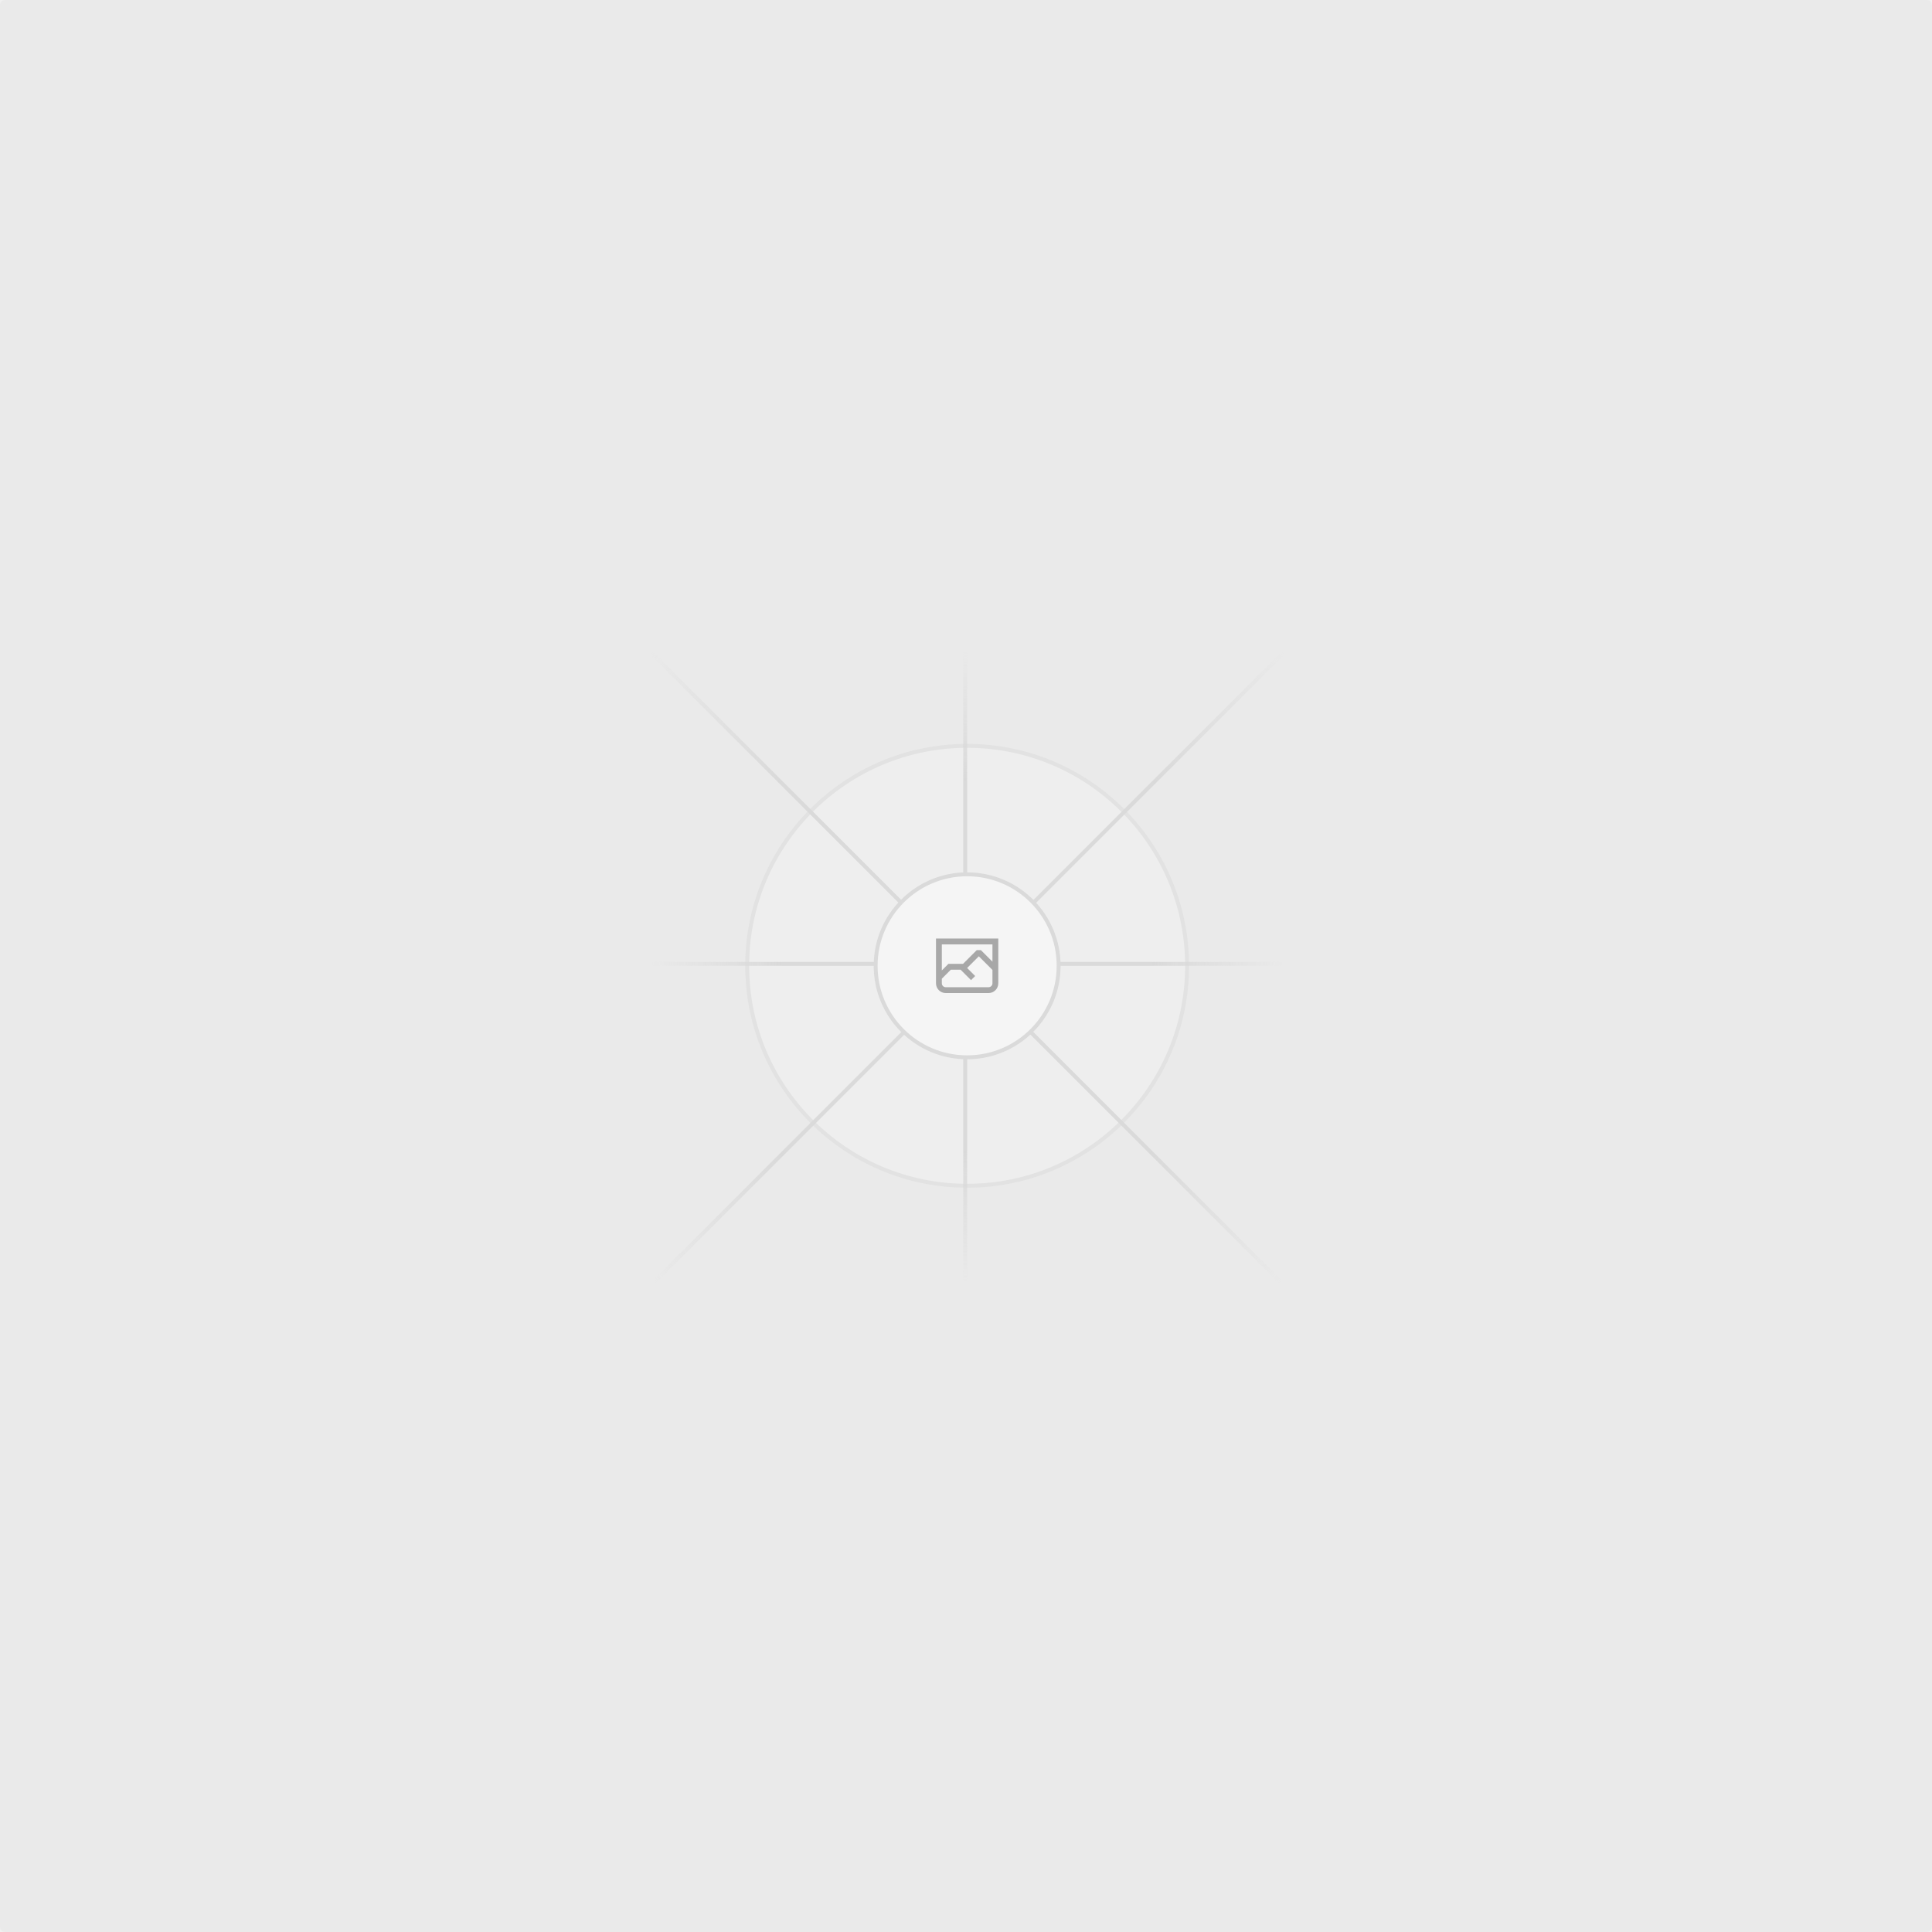
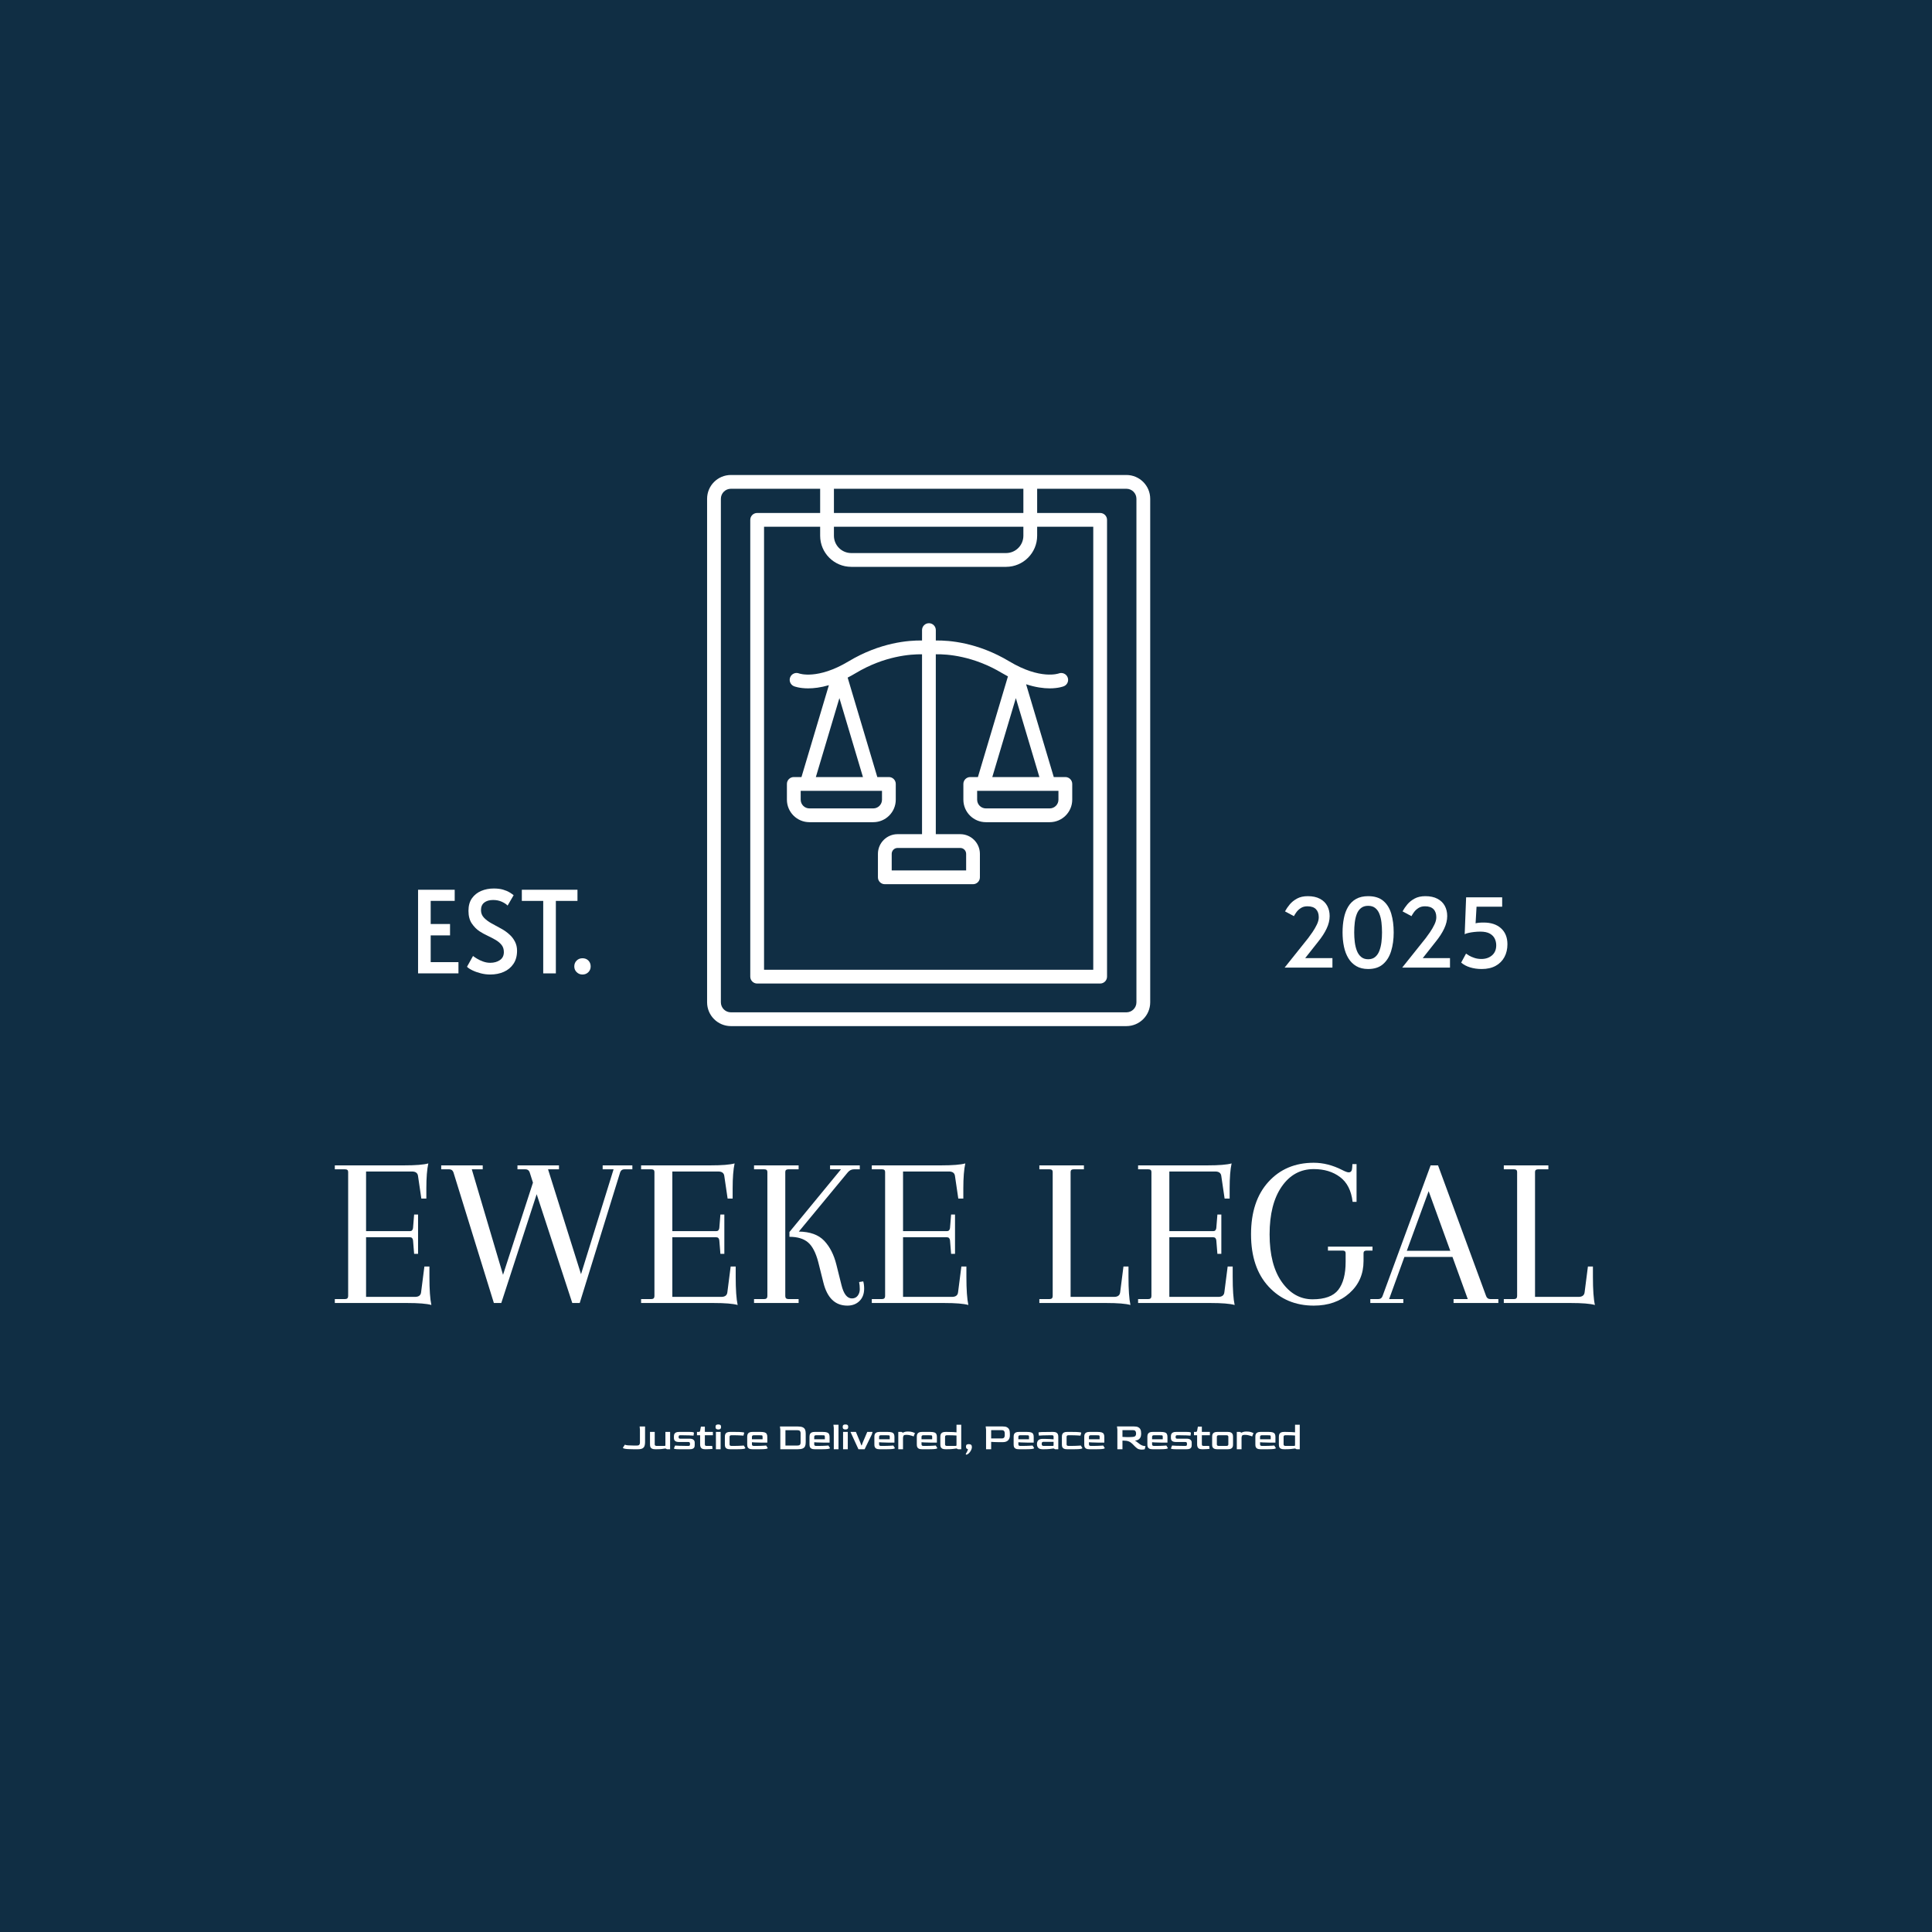
- <svg xmlns="http://www.w3.org/2000/svg" width="1200" height="1200" fill="none">
-   <rect width="1200" height="1200" fill="#EAEAEA" rx="3" />
-   <g opacity=".5">
-     <g opacity=".5">
-       <path fill="#FAFAFA" d="M600.709 736.5c-75.454 0-136.621-61.167-136.621-136.62 0-75.454 61.167-136.621 136.621-136.621 75.453 0 136.62 61.167 136.62 136.621 0 75.453-61.167 136.62-136.62 136.62Z" />
-       <path stroke="#C9C9C9" stroke-width="2.418" d="M600.709 736.5c-75.454 0-136.621-61.167-136.621-136.62 0-75.454 61.167-136.621 136.621-136.621 75.453 0 136.62 61.167 136.62 136.621 0 75.453-61.167 136.62-136.62 136.62Z" />
-     </g>
-     <path stroke="url(#a)" stroke-width="2.418" d="M0-1.209h553.581" transform="scale(1 -1) rotate(45 1163.11 91.165)" />
-     <path stroke="url(#b)" stroke-width="2.418" d="M404.846 598.671h391.726" />
-     <path stroke="url(#c)" stroke-width="2.418" d="M599.5 795.742V404.017" />
-     <path stroke="url(#d)" stroke-width="2.418" d="m795.717 796.597-391.441-391.44" />
-     <path fill="#fff" d="M600.709 656.704c-31.384 0-56.825-25.441-56.825-56.824 0-31.384 25.441-56.825 56.825-56.825 31.383 0 56.824 25.441 56.824 56.825 0 31.383-25.441 56.824-56.824 56.824Z" />
-     <g clip-path="url(#e)">
-       <path fill="#666" fill-rule="evenodd" d="M616.426 586.58h-31.434v16.176l3.553-3.554.531-.531h9.068l.074-.074 8.463-8.463h2.565l7.18 7.181V586.58Zm-15.715 14.654 3.698 3.699 1.283 1.282-2.565 2.565-1.282-1.283-5.2-5.199h-6.066l-5.514 5.514-.073.073v2.876a2.418 2.418 0 0 0 2.418 2.418h26.598a2.418 2.418 0 0 0 2.418-2.418v-8.317l-8.463-8.463-7.181 7.181-.071.072Zm-19.347 5.442v4.085a6.045 6.045 0 0 0 6.046 6.045h26.598a6.044 6.044 0 0 0 6.045-6.045v-7.108l1.356-1.355-1.282-1.283-.074-.073v-17.989h-38.689v23.43l-.146.146.146.147Z" clip-rule="evenodd" />
-     </g>
-     <path stroke="#C9C9C9" stroke-width="2.418" d="M600.709 656.704c-31.384 0-56.825-25.441-56.825-56.824 0-31.384 25.441-56.825 56.825-56.825 31.383 0 56.824 25.441 56.824 56.825 0 31.383-25.441 56.824-56.824 56.824Z" />
-   </g>
-   <defs>
-     <linearGradient id="a" x1="554.061" x2="-.48" y1=".083" y2=".087" gradientUnits="userSpaceOnUse">
-       <stop stop-color="#C9C9C9" stop-opacity="0" />
-       <stop offset=".208" stop-color="#C9C9C9" />
-       <stop offset=".792" stop-color="#C9C9C9" />
-       <stop offset="1" stop-color="#C9C9C9" stop-opacity="0" />
-     </linearGradient>
-     <linearGradient id="b" x1="796.912" x2="404.507" y1="599.963" y2="599.965" gradientUnits="userSpaceOnUse">
-       <stop stop-color="#C9C9C9" stop-opacity="0" />
-       <stop offset=".208" stop-color="#C9C9C9" />
-       <stop offset=".792" stop-color="#C9C9C9" />
-       <stop offset="1" stop-color="#C9C9C9" stop-opacity="0" />
-     </linearGradient>
-     <linearGradient id="c" x1="600.792" x2="600.794" y1="403.677" y2="796.082" gradientUnits="userSpaceOnUse">
-       <stop stop-color="#C9C9C9" stop-opacity="0" />
-       <stop offset=".208" stop-color="#C9C9C9" />
-       <stop offset=".792" stop-color="#C9C9C9" />
-       <stop offset="1" stop-color="#C9C9C9" stop-opacity="0" />
-     </linearGradient>
-     <linearGradient id="d" x1="404.85" x2="796.972" y1="403.903" y2="796.02" gradientUnits="userSpaceOnUse">
-       <stop stop-color="#C9C9C9" stop-opacity="0" />
-       <stop offset=".208" stop-color="#C9C9C9" />
-       <stop offset=".792" stop-color="#C9C9C9" />
-       <stop offset="1" stop-color="#C9C9C9" stop-opacity="0" />
-     </linearGradient>
-     <clipPath id="e">
-       <path fill="#fff" d="M581.364 580.535h38.689v38.689h-38.689z" />
-     </clipPath>
-   </defs>
+ <svg xmlns="http://www.w3.org/2000/svg" version="1.1" width="1500" height="1500" viewBox="0 0 1500 1500">
+   <rect width="1500" height="1500" x="0" y="0" id="background" stroke="transparent" fill="#102e44" />
+   <svg xml:space="preserve" width="1000" height="1000" data-version="2" data-id="lg_N5L4A72KMKzwLyfSWh" viewBox="0 0 566 441" x="250" y="250">
+     <rect width="100%" height="100%" fill="transparent" />
+     <path fill="#fff" d="M5.635 368.593v-1.73h4.51q1.35 0 1.35-1.34v-54.53q0-1.15-1.35-1.15h-4.51v-1.73h30.43q7.59 0 10.66-.86-.87 3.93-.87 10.94v4.51h-2.2l-1.44-9.79q-.2-2.11-2.69-2.11h-20.16v26.21h19.29q1.16 0 1.35-1.35l.48-5.95h1.73v17.28h-1.73l-.48-5.95q-.19-1.34-1.35-1.34h-19.29v26.2h21.5q2.5 0 2.69-2.11l1.44-11.23h2.21v4.51q0 8.45.86 12.39-3.07-.87-10.65-.87Z" />
+     <rect width="42.43" height="62.21" x="-21.21" y="-31.11" fill="none" rx="0" ry="0" transform="translate(27.35 338.86)" />
+     <path fill="#fff" d="M123.335 308.113h13.05v1.73h-3.55q-1.34 0-1.82 1.34l-17.76 57.41h-3.27l-15.65-47.81-15.55 47.81h-3.26l-17.76-57.41q-.48-1.34-1.83-1.34h-3.55v-1.73h18.24v1.73h-4.8l13.73 46.37 13.15-40.51-1.44-4.52q-.48-1.34-1.82-1.34h-3.55v-1.73h18.24v1.73h-4.8l14.49 46.08 14.31-46.08h-4.8Z" />
+     <rect width="84" height="60.48" x="-42" y="-30.24" fill="none" rx="0" ry="0" transform="translate(94.89 338.85)" />
+     <path fill="#fff" d="M140.225 368.593v-1.73h4.51q1.35 0 1.35-1.34v-54.53q0-1.15-1.35-1.15h-4.51v-1.73h30.43q7.59 0 10.66-.86-.86 3.93-.86 10.94v4.51h-2.21l-1.44-9.79q-.19-2.11-2.69-2.11h-20.16v26.21h19.3q1.15 0 1.34-1.35l.48-5.95h1.73v17.28h-1.73l-.48-5.95q-.19-1.34-1.34-1.34h-19.3v26.2h21.5q2.5 0 2.69-2.11l1.44-11.23h2.21v4.51q0 8.45.86 12.39-3.07-.87-10.65-.87Z" />
+     <rect width="42.43" height="62.21" x="-21.21" y="-31.11" fill="none" rx="0" ry="0" transform="translate(161.94 338.86)" />
+     <path fill="#fff" d="M195.715 365.523v-54.53q0-1.15-1.34-1.15h-4.52v-1.73h19.59v1.73h-4.51q-1.35 0-1.35 1.15v54.53q0 1.34 1.35 1.34h4.51v1.73h-19.59v-1.73h4.52q1.34 0 1.34-1.34m30.34-13.73 2.2 8.83q1.44 5.96 4.61 5.96 1.63 0 2.55-1.2.91-1.2.91-2.88t-.29-3.12l1.82-.29q.39 1.44.39 3.17 0 3.45-2.07 5.47-2.06 2.01-5.32 2.01-8.07 0-10.56-10.27l-2.21-8.83q-1.63-6.24-4.51-8.69-2.88-2.45-8.16-2.45v-2.11l22.65-27.55h-4.8v-1.73h13.06v1.73h-2.59q-1.54 0-2.69 1.34l-21.51 26.02q7.4.1 11.14 4.03 3.74 3.94 5.38 10.56" />
+     <rect width="48.39" height="61.63" x="-24.2" y="-30.82" fill="none" rx="0" ry="0" transform="translate(214.55 339.43)" />
+     <path fill="#fff" d="M241.605 368.593v-1.73h4.51q1.34 0 1.34-1.34v-54.53q0-1.15-1.34-1.15h-4.51v-1.73h30.43q7.58 0 10.66-.86-.87 3.93-.87 10.94v4.51h-2.21l-1.44-9.79q-.19-2.11-2.68-2.11h-20.16v26.21h19.29q1.15 0 1.35-1.35l.48-5.95h1.72v17.28h-1.72l-.48-5.95q-.2-1.34-1.35-1.34h-19.29v26.2h21.5q2.5 0 2.69-2.11l1.44-11.23h2.21v4.51q0 8.45.86 12.39-3.07-.87-10.66-.87Z" />
+     <rect width="42.43" height="62.21" x="-21.21" y="-31.11" fill="none" rx="0" ry="0" transform="translate(263.32 338.86)" />
+     <path fill="#fff" d="M315.235 368.593v-1.73h4.51q1.35 0 1.35-1.34v-54.53q0-1.15-1.35-1.15h-4.51v-1.73h19.58v1.73h-4.51q-1.34 0-1.34 1.15v54.91h19.1q2.5 0 2.69-2.11l1.44-11.23h2.21v4.51q0 8.45.86 12.39-3.07-.87-10.65-.87Z" />
+     <rect width="40.03" height="61.35" x="-20.02" y="-30.68" fill="none" rx="0" ry="0" transform="translate(335.75 339.29)" />
+     <path fill="#fff" d="M358.625 368.593v-1.73h4.51q1.35 0 1.35-1.34v-54.53q0-1.15-1.35-1.15h-4.51v-1.73h30.43q7.59 0 10.66-.86-.86 3.93-.86 10.94v4.51h-2.21l-1.44-9.79q-.19-2.11-2.69-2.11h-20.16v26.21h19.3q1.15 0 1.34-1.35l.48-5.95h1.73v17.28h-1.73l-.48-5.95q-.19-1.34-1.34-1.34h-19.3v26.2h21.5q2.5 0 2.69-2.11l1.44-11.23h2.21v4.51q0 8.45.86 12.39-3.07-.87-10.65-.87Z" />
+     <rect width="42.43" height="62.21" x="-21.21" y="-31.11" fill="none" rx="0" ry="0" transform="translate(380.34 338.86)" />
+     <path fill="#fff" d="M435.815 309.743q-8.74 0-14.07 7.68t-5.33 21.03q0 13.34 5.38 20.93 5.38 7.58 13.49 7.58t11.33-4.18q3.21-4.17 3.21-12.24v-3.84q0-1.15-1.34-1.15h-6.43v-1.73h19.58v1.73h-2.59q-1.35 0-1.35 1.15v3.46q0 8.54-6.14 14.06-6.14 5.52-15.74 5.52-12.1 0-19.83-8.35-7.73-8.35-7.73-22.99 0-14.64 7.64-23.04 7.63-8.4 19.92-8.4 6.24 0 12.48 3.17 2.01 1.05 2.88 1.05 1.44 0 1.53-2.01l.1-1.63h1.82v16.6h-1.73q-.86-7.39-5.52-10.89-4.65-3.51-11.56-3.51" />
+     <rect width="53.38" height="62.78" x="-26.69" y="-31.39" fill="none" rx="0" ry="0" transform="translate(435.44 338.85)" />
+     <path fill="#fff" d="M516.935 368.593h-19.68v-1.73h6.24l-6.72-18.52h-21.12l-6.72 18.52h6.24v1.73h-14.5v-1.73h3.55q1.35 0 1.83-1.34l21.12-57.41h3.26l21.12 57.41q.48 1.34 1.82 1.34h3.56Zm-30.63-49.15-9.6 26.21h19.11Z" />
+     <rect width="56.26" height="60.48" x="-28.13" y="-30.24" fill="none" rx="0" ry="0" transform="translate(489.3 338.85)" />
+     <path fill="#fff" d="M519.335 368.593v-1.73h4.51q1.34 0 1.34-1.34v-54.53q0-1.15-1.34-1.15h-4.51v-1.73h19.58v1.73h-4.51q-1.35 0-1.35 1.15v54.91h19.11q2.49 0 2.69-2.11l1.44-11.23h2.2v4.51q0 8.45.87 12.39-3.07-.87-10.66-.87Z" />
+     <rect width="40.03" height="61.35" x="-20.02" y="-30.68" fill="none" rx="0" ry="0" transform="translate(539.85 339.29)" />
+     <path fill="#fff" d="M136.695 432.853q-1.23 0-2.24-.06-1.01-.06-1.61-.21-.61-.15-.61-.42l.85-1.31q.49.22 1.37.29.88.08 2.32.08h1.63q.8 0 1.06-.38.25-.38.25-.83v-5.79l-.13-1.36h2.38v6.95q0 .85-.22 1.55-.21.69-.86 1.09-.66.4-2 .4Z" />
+     <rect width="9.73" height="9.99" x="-4.87" y="-5" fill="none" rx="0" ry="0" transform="translate(137.6 428.36)" />
+     <path fill="#fff" d="M146.385 432.853q-.84 0-1.3-.22-.47-.22-.67-.56-.19-.34-.24-.71-.04-.38-.04-.68v-5.44h2.08v5.47q-.02.38.24.53.27.15.57.15h3.37q.37 0 .44-.07.07-.06.07-.44v-5.64h2.07v7.61h-1.39l-.65-.34q-.68.14-1.6.24-.93.1-2.09.1Z" />
+     <rect width="8.84" height="7.61" x="-4.42" y="-3.81" fill="none" rx="0" ry="0" transform="translate(149.06 429.55)" />
+     <path fill="#fff" d="M156.735 432.853q-1.14 0-1.62-.12-.47-.11-.47-.23l.51-1.28q.49.05 1.81.11t3.25.06h.85q.43 0 .54-.23.11-.23.11-.62t-.13-.63q-.13-.24-.52-.24h-4.18q-1.19 0-1.72-.45-.52-.45-.52-1.35v-.68q0-.24.05-.56.05-.32.25-.64.21-.33.67-.54.46-.21 1.27-.21h4.69q1.02 0 1.45.12.42.12.42.23l-.17 1.28q-.49-.05-1.82-.11-1.32-.06-3.24-.06h-.85q-.43 0-.54.23-.11.23-.11.53 0 .33.11.54.11.21.54.21h4.18q1.16 0 1.7.48.54.47.54 1.21v1q0 .3-.04.64t-.25.64q-.2.3-.66.49-.46.18-1.29.18Z" />
+     <rect width="9.14" height="7.61" x="-4.57" y="-3.81" fill="none" rx="0" ry="0" transform="translate(159.72 429.55)" />
+     <path fill="#fff" d="M168.415 432.853q-1.29 0-1.77-.54t-.48-1.63v-3.98h-1.39v-1.46h.71q.33 0 .47-.1.15-.11.21-.41l.34-1.82h1.74v2.33h3.53v1.46h-3.53v3.99q0 .43.2.57.21.13.61.13h2.4l.17 1.29q-.36.05-1.09.11-.73.06-1.6.06Z" />
+     <rect width="7" height="9.94" x="-3.5" y="-4.97" fill="none" rx="0" ry="0" transform="translate(168.78 428.38)" />
+     <path fill="#fff" d="M174.145 424.173q-.63 0-.92-.26-.29-.25-.29-.85 0-.61.28-.86.28-.24.93-.24.64 0 .93.24.29.25.29.86 0 .58-.29.84-.29.27-.93.27m-1.04 8.68v-7.61h2.07v7.61Z" />
+     <rect width="2.43" height="10.89" x="-1.22" y="-5.45" fill="none" rx="0" ry="0" transform="translate(174.65 427.9)" />
+     <path fill="#fff" d="M179.275 432.853q-.85 0-1.31-.22-.46-.22-.65-.56-.2-.34-.24-.71-.04-.38-.04-.68v-3.27q0-.25.04-.62.04-.36.24-.72.19-.36.66-.59.47-.24 1.3-.24h2.36q2.13 0 3.02.11.89.11.89.23l-.34 1.29q-.47-.03-1.2-.08-.73-.04-1.58-.07-.84-.02-1.64-.02h-.86q-.82 0-.82.68v3.33q-.02.68.82.68h.86q.92 0 1.8-.02.87-.03 1.6-.07.73-.04 1.18-.08l.68 1.11q0 .52-3.35.52Z" />
+     <rect width="9.01" height="7.61" x="-4.5" y="-3.81" fill="none" rx="0" ry="0" transform="translate(182.04 429.55)" />
+     <path fill="#fff" d="M189.105 432.853q-.85 0-1.31-.22-.46-.22-.66-.56-.19-.34-.23-.71-.05-.38-.05-.68v-3.27q0-.25.05-.62.04-.36.23-.72.2-.36.67-.59.46-.24 1.3-.24h3.65q1.12 0 1.76.21.64.21.9.69.27.47.27 1.27v2.52h-2.98q-1.53 0-2.49-.07-.96-.07-1.28-.08v.93q-.02.68.81.68h.87q.92 0 1.79-.02.88-.03 1.61-.07.73-.04 1.17-.08l.68 1.11q0 .52-3.35.52Zm-.17-4.38h4.67v-1.09q0-.34-.07-.48-.08-.13-.46-.17-.37-.03-1.27-.03h-2.06q-.81 0-.81.68Z" />
+     <rect width="9.01" height="7.61" x="-4.5" y="-3.81" fill="none" rx="0" ry="0" transform="translate(191.86 429.55)" />
+     <path fill="#fff" d="M201.405 432.853v-8.63l-.17-1.36h7.89q1.38 0 2.12.34.74.34 1.03 1.01.29.67.29 1.67v3.93q0 1.02-.28 1.69-.28.67-1.02 1.01-.74.34-2.14.34Zm2.25-1.63h5.34q1.31 0 1.32-1.21v-4.33q0-.49-.29-.84t-1.03-.35h-5.34Z" />
+     <rect width="11.33" height="9.99" x="-5.67" y="-5" fill="none" rx="0" ry="0" transform="translate(207.4 428.36)" />
+     <path fill="#fff" d="M216.475 432.853q-.85 0-1.31-.22-.46-.22-.66-.56-.19-.34-.23-.71-.05-.38-.05-.68v-3.27q0-.25.05-.62.04-.36.23-.72.2-.36.67-.59.46-.24 1.3-.24h3.65q1.12 0 1.76.21.64.21.9.69.27.47.27 1.27v2.52h-2.98q-1.53 0-2.49-.07-.96-.07-1.28-.08v.93q-.02.68.81.68h.87q.92 0 1.79-.02.88-.03 1.61-.07.73-.04 1.17-.08l.68 1.11q0 .52-3.35.52Zm-.17-4.38h4.67v-1.09q0-.34-.07-.48-.08-.13-.46-.17-.37-.03-1.27-.03h-2.06q-.81 0-.81.68Z" />
+     <rect width="9.01" height="7.61" x="-4.5" y="-3.81" fill="none" rx="0" ry="0" transform="translate(219.23 429.55)" />
+     <path fill="#fff" d="M224.905 432.853v-9.41l-.17-1.36h2.24v10.77Z" />
+     <rect width="2.24" height="10.77" x="-1.12" y="-5.38" fill="none" rx="0" ry="0" transform="translate(226.35 427.97)" />
+     <path fill="#fff" d="M230.025 424.173q-.63 0-.92-.26-.29-.25-.29-.85 0-.61.28-.86.28-.24.93-.24.64 0 .93.24.29.25.29.86 0 .58-.29.84-.29.27-.93.27m-1.04 8.68v-7.61h2.07v7.61Z" />
+     <rect width="2.43" height="10.89" x="-1.22" y="-5.45" fill="none" rx="0" ry="0" transform="translate(230.53 427.9)" />
+     <path fill="#fff" d="m235.735 432.853-3.5-7.61h2.38l1.95 4.69.44 1.22h.17l.44-1.22 1.99-4.69h2.32l-.28 1.03-3.19 6.58Z" />
+     <rect width="9.69" height="7.61" x="-4.84" y="-3.81" fill="none" rx="0" ry="0" transform="translate(237.58 429.55)" />
+     <path fill="#fff" d="M244.985 432.853q-.85 0-1.31-.22-.46-.22-.66-.56-.19-.34-.24-.71-.04-.38-.04-.68v-3.27q0-.25.04-.62.05-.36.24-.72.2-.36.67-.59.46-.24 1.3-.24h3.65q1.12 0 1.76.21.64.21.9.69.26.47.26 1.27v2.52h-2.97q-1.53 0-2.49-.07-.96-.07-1.28-.08v.93q-.02.68.81.68h.87q.92 0 1.79-.02.88-.03 1.61-.07.73-.04 1.17-.08l.68 1.11q0 .52-3.35.52Zm-.17-4.38h4.67v-1.09q0-.34-.08-.48-.07-.13-.45-.17-.37-.03-1.27-.03h-2.06q-.81 0-.81.68Z" />
+     <rect width="9.01" height="7.61" x="-4.5" y="-3.81" fill="none" rx="0" ry="0" transform="translate(247.74 429.55)" />
+     <path fill="#fff" d="M253.245 432.853v-7.61h1.39l.65.34q.44-.24.95-.38.51-.13 1.29-.13 1.24 0 2.02.27.77.27 1.02.41l-.59 1.48q-.2-.11-.67-.27-.47-.16-1.1-.29-.63-.14-1.38-.14h-.18q-.82 0-1.06.32-.25.33-.27 1.07v4.93Z" />
+     <rect width="7.32" height="7.78" x="-3.66" y="-3.89" fill="none" rx="0" ry="0" transform="translate(257.4 429.46)" />
+     <path fill="#fff" d="M263.625 432.853q-.85 0-1.3-.22-.46-.22-.66-.56-.19-.34-.24-.71-.04-.38-.04-.68v-3.27q0-.25.04-.62.05-.36.24-.72.2-.36.66-.59.47-.24 1.3-.24h3.66q1.12 0 1.76.21.64.21.9.69.26.47.26 1.27v2.52h-2.97q-1.53 0-2.49-.07-.96-.07-1.29-.08v.93q-.01.68.82.68h.87q.92 0 1.79-.02.88-.03 1.61-.07.73-.04 1.17-.08l.68 1.11q0 .52-3.35.52Zm-.17-4.38h4.68v-1.09q0-.34-.08-.48-.07-.13-.45-.17-.37-.03-1.27-.03h-2.06q-.82 0-.82.68Z" />
+     <rect width="9.01" height="7.61" x="-4.5" y="-3.81" fill="none" rx="0" ry="0" transform="translate(266.39 429.55)" />
+     <path fill="#fff" d="M273.965 432.853q-.85 0-1.31-.22-.46-.22-.65-.56-.2-.34-.24-.71-.04-.38-.04-.68v-3.27q0-.25.04-.62.04-.36.24-.72.19-.36.66-.59.47-.24 1.3-.24h.87q1.56 0 2.52.06t1.47.12v-3.34h2.08v10.77h-1.4l-.66-.34q-.71.12-1.72.23-1 .11-2.31.11Zm.65-1.46h3.69q.35 0 .44-.08.08-.09.08-.43v-4.06q-.58-.04-1.46-.08t-1.89-.04h-.86q-.82 0-.82.68v3.33q0 .68.82.68" />
+     <rect width="9.18" height="10.77" x="-4.59" y="-5.38" fill="none" rx="0" ry="0" transform="translate(276.81 427.97)" />
+     <path fill="#fff" d="M283.345 435.203q-.35.1-.41-.09-.06-.2.06-.4.1-.14.28-.45.18-.3.35-.68.17-.39.22-.78-.44-.07-.65-.32-.2-.26-.2-.78 0-.6.28-.84.28-.25.92-.25.7 0 1.05.3.35.29.35.97 0 .5-.21 1.04-.22.55-.56 1.03-.34.48-.73.82-.39.33-.75.43" />
+     <rect width="2.7" height="4.66" x="-1.35" y="-2.33" fill="none" rx="0" ry="0" transform="translate(284.75 433.44)" />
+     <path fill="#fff" d="M291.815 432.853v-8.63l-.17-1.38h7.53q1.09 0 1.71.29.62.29.92.76.3.46.38.99.09.53.09 1v1.01q0 .39-.12.87-.12.49-.45.94-.32.45-.93.74-.61.3-1.6.3h-1.73q-1.07 0-2-.05-.93-.05-1.39-.08v3.24Zm2.24-4.74h4.63q.76 0 1.05-.37.29-.38.29-.9v-1.08q0-.54-.29-.91-.29-.38-1.03-.38h-4.65Z" />
+     <rect width="10.63" height="10.01" x="-5.32" y="-5" fill="none" rx="0" ry="0" transform="translate(297.46 428.35)" />
+     <path fill="#fff" d="M306.185 432.853q-.85 0-1.31-.22-.46-.22-.66-.56-.19-.34-.24-.71-.04-.38-.04-.68v-3.27q0-.25.04-.62.05-.36.24-.72.2-.36.67-.59.46-.24 1.3-.24h3.65q1.12 0 1.76.21.64.21.9.69.26.47.26 1.27v2.52h-2.97q-1.53 0-2.49-.07-.96-.07-1.28-.08v.93q-.02.68.81.68h.87q.92 0 1.79-.02.88-.03 1.61-.07.73-.04 1.17-.08l.68 1.11q0 .52-3.35.52Zm-.17-4.38h4.67v-1.09q0-.34-.08-.48-.07-.13-.45-.17-.37-.03-1.27-.03h-2.06q-.81 0-.81.68Z" />
+     <rect width="9.01" height="7.61" x="-4.5" y="-3.81" fill="none" rx="0" ry="0" transform="translate(308.94 429.55)" />
+     <path fill="#fff" d="M316.635 432.853q-1.29 0-1.87-.6-.58-.6-.58-1.66 0-1.1.61-1.7.6-.59 1.84-.59h.87q1.27 0 2.29.07 1.02.06 1.69.13v-1.12q0-.15-.04-.32-.03-.16-.2-.26t-.58-.1h-.85q-1.85 0-3.09.06-1.25.06-1.69.11l-.18-1.29q0-.24 1.29-.29 1.29-.05 4.32-.05h.85q.85 0 1.3.24.46.23.66.59.19.36.24.72.04.37.04.62v5.44h-1.39l-.67-.34q-.71.12-1.71.23-1.01.11-2.3.11Zm.44-1.46h3.9q.37 0 .44-.07.07-.06.07-.42v-1.31h-4.41q-.46 0-.63.22-.18.22-.18.7 0 .47.2.68.2.2.61.2" />
+     <rect width="9.37" height="7.61" x="-4.68" y="-3.81" fill="none" rx="0" ry="0" transform="translate(319.37 429.55)" />
+     <path fill="#fff" d="M327.375 432.853q-.85 0-1.3-.22-.46-.22-.66-.56-.19-.34-.24-.71-.04-.38-.04-.68v-3.27q0-.25.04-.62.05-.36.24-.72.2-.36.66-.59.47-.24 1.3-.24h2.37q2.12 0 3.02.11.89.11.89.23l-.34 1.29q-.48-.03-1.21-.08-.73-.04-1.57-.07-.84-.02-1.64-.02h-.87q-.82 0-.82.68v3.33q-.01.68.82.68h.87q.92 0 1.79-.02.88-.03 1.61-.07.73-.04 1.17-.08l.68 1.11q0 .52-3.35.52Z" />
+     <rect width="9.01" height="7.61" x="-4.5" y="-3.81" fill="none" rx="0" ry="0" transform="translate(330.14 429.55)" />
+     <path fill="#fff" d="M337.205 432.853q-.85 0-1.31-.22-.46-.22-.65-.56-.2-.34-.24-.71-.04-.38-.04-.68v-3.27q0-.25.04-.62.04-.36.24-.72.19-.36.66-.59.47-.24 1.3-.24h3.66q1.12 0 1.76.21.63.21.9.69.26.47.26 1.27v2.52h-2.98q-1.53 0-2.49-.07-.96-.07-1.28-.08v.93q-.02.68.82.68h.86q.92 0 1.8-.02.87-.03 1.6-.07.73-.04 1.18-.08l.68 1.11q0 .52-3.35.52Zm-.17-4.38h4.68v-1.09q0-.34-.08-.48-.08-.13-.45-.17-.38-.03-1.28-.03h-2.05q-.82 0-.82.68Z" />
+     <rect width="9.01" height="7.61" x="-4.5" y="-3.81" fill="none" rx="0" ry="0" transform="translate(339.97 429.55)" />
+     <path fill="#fff" d="M360.205 433.023q-.68 0-1.33-.21-.66-.21-1.49-1.04l-1.22-1.23q-.75-.76-1.64-1.12-.9-.36-2.24-.36h-.53v3.79h-2.24v-8.63l-.17-1.38h7.53q1.09 0 1.71.29.62.29.92.76.29.46.38.99.08.53.08 1v.33q0 .37-.1.83-.1.46-.39.9-.29.44-.82.75-.54.3-1.41.36.22.11.56.36.34.25.71.54.37.29.67.52.31.24.48.34.61.36 1.09.5.47.13.78.15.3.02.35.02l-.34 1.37q-.15.05-.51.11-.35.06-.83.06m-5.9-5.5q.65 0 1.16-.03.51-.03.92-.06.74-.08 1.04-.42.3-.33.3-.85v-.4q0-.54-.29-.91-.29-.38-1.04-.38h-4.64v2.96q.75.05 1.38.07.63.02 1.17.02" />
+     <rect width="12.54" height="10.18" x="-6.27" y="-5.09" fill="none" rx="0" ry="0" transform="translate(356.12 428.43)" />
+     <path fill="#fff" d="M364.945 432.853q-.85 0-1.3-.22-.46-.22-.66-.56-.19-.34-.24-.71-.04-.38-.04-.68v-3.27q0-.25.04-.62.05-.36.24-.72.2-.36.66-.59.47-.24 1.3-.24h3.66q1.12 0 1.76.21.64.21.9.69.26.47.26 1.27v2.52h-2.97q-1.53 0-2.49-.07-.96-.07-1.29-.08v.93q-.01.68.82.68h.87q.92 0 1.79-.02.88-.03 1.61-.07.73-.04 1.17-.08l.68 1.11q0 .52-3.35.52Zm-.17-4.38h4.68v-1.09q0-.34-.08-.48-.07-.13-.45-.17-.37-.03-1.27-.03h-2.06q-.82 0-.82.68Z" />
+     <rect width="9.01" height="7.61" x="-4.5" y="-3.81" fill="none" rx="0" ry="0" transform="translate(367.71 429.55)" />
+     <path fill="#fff" d="M375.135 432.853q-1.14 0-1.62-.12-.47-.11-.47-.23l.51-1.28q.49.05 1.81.11 1.31.06 3.25.06h.85q.43 0 .54-.23.11-.23.11-.62t-.13-.63q-.13-.24-.52-.24h-4.18q-1.19 0-1.72-.45-.52-.45-.52-1.35v-.68q0-.24.05-.56.05-.32.25-.64.21-.33.67-.54.45-.21 1.27-.21h4.69q1.02 0 1.45.12.42.12.42.23l-.17 1.28q-.49-.05-1.82-.11-1.32-.06-3.24-.06h-.85q-.43 0-.54.23-.11.23-.11.53 0 .33.11.54.11.21.54.21h4.18q1.15 0 1.7.48.54.47.54 1.21v1q0 .3-.04.64t-.25.64q-.2.3-.66.49-.46.18-1.29.18Z" />
+     <rect width="9.14" height="7.61" x="-4.57" y="-3.81" fill="none" rx="0" ry="0" transform="translate(378.12 429.55)" />
+     <path fill="#fff" d="M386.815 432.853q-1.3 0-1.77-.54-.48-.54-.48-1.63v-3.98h-1.39v-1.46h.71q.33 0 .47-.1.14-.11.21-.41l.34-1.82h1.74v2.33h3.53v1.46h-3.53v3.99q0 .43.2.57.2.13.61.13h2.4l.17 1.29q-.36.05-1.09.11-.73.06-1.6.06Z" />
+     <rect width="7" height="9.94" x="-3.5" y="-4.97" fill="none" rx="0" ry="0" transform="translate(387.18 428.38)" />
+     <path fill="#fff" d="M393.405 432.853q-1.14 0-1.69-.46-.55-.45-.55-1.49v-3.49q0-.25.04-.62.04-.36.24-.72.19-.36.66-.59.47-.24 1.3-.24h4.69q.85 0 1.31.24.46.23.66.59.19.36.24.72.04.37.04.62v3.27q0 .3-.04.68-.05.37-.25.71-.2.34-.66.56-.46.22-1.3.22Zm.65-1.46h3.4q.83 0 .83-.68v-3.33q0-.68-.83-.68h-3.4q-.82 0-.82.68v3.33q0 .68.82.68" />
+     <rect width="9.18" height="7.61" x="-4.59" y="-3.81" fill="none" rx="0" ry="0" transform="translate(396.25 429.55)" />
+     <path fill="#fff" d="M402.005 432.853v-7.61h1.4l.64.34q.45-.24.96-.38.51-.13 1.29-.13 1.24 0 2.01.27.78.27 1.03.41l-.59 1.48q-.21-.11-.67-.27-.47-.16-1.1-.29-.63-.14-1.38-.14h-.19q-.81 0-1.06.32-.24.33-.26 1.07v4.93Z" />
+     <rect width="7.33" height="7.78" x="-3.67" y="-3.89" fill="none" rx="0" ry="0" transform="translate(406.17 429.46)" />
+     <path fill="#fff" d="M412.395 432.853q-.85 0-1.31-.22-.46-.22-.65-.56-.2-.34-.24-.71-.04-.38-.04-.68v-3.27q0-.25.04-.62.04-.36.24-.72.19-.36.66-.59.47-.24 1.3-.24h3.66q1.12 0 1.76.21.63.21.9.69.26.47.26 1.27v2.52h-2.97q-1.53 0-2.49-.07-.97-.07-1.29-.08v.93q-.02.68.82.68h.86q.92 0 1.8-.02.87-.03 1.6-.07.74-.04 1.18-.08l.68 1.11q0 .52-3.35.52Zm-.17-4.38h4.68v-1.09q0-.34-.08-.48-.08-.13-.45-.17-.37-.03-1.28-.03h-2.05q-.82 0-.82.68Z" />
+     <rect width="9.01" height="7.61" x="-4.5" y="-3.81" fill="none" rx="0" ry="0" transform="translate(415.16 429.55)" />
+     <path fill="#fff" d="M422.735 432.853q-.85 0-1.31-.22-.46-.22-.66-.56-.19-.34-.23-.71-.05-.38-.05-.68v-3.27q0-.25.05-.62.04-.36.23-.72.2-.36.67-.59.46-.24 1.3-.24h.86q1.57 0 2.53.06.96.06 1.47.12v-3.34h2.07v10.77h-1.39l-.66-.34q-.72.12-1.72.23-1 .11-2.31.11Zm.64-1.46h3.69q.36 0 .44-.08.09-.09.09-.43v-4.06q-.58-.04-1.46-.08-.89-.04-1.89-.04h-.87q-.81 0-.81.68v3.33q0 .68.81.68" />
+     <rect width="9.18" height="10.77" x="-4.59" y="-5.38" fill="none" rx="0" ry="0" transform="translate(425.57 427.97)" />
+     <path fill="#fff" d="M169.227 15.186v221.272a10.465 10.465 0 0 0 10.453 10.456h173.816a10.465 10.465 0 0 0 10.453-10.456V15.186A10.465 10.465 0 0 0 353.496 4.73H179.68a10.465 10.465 0 0 0-10.453 10.456m63.343 29.91h68.036a13.677 13.677 0 0 0 13.662-13.665v-3.954h24.654v194.674H194.254V27.477h24.654v3.954a13.677 13.677 0 0 0 13.662 13.662m75.643-13.662a7.617 7.617 0 0 1-7.607 7.607H232.57a7.617 7.617 0 0 1-7.607-7.607v-3.954h83.25zm-83.25-10.008V10.785h83.25v10.638zm-49.681-6.237a4.405 4.405 0 0 1 4.398-4.401h39.228v10.638h-27.682a3.027 3.027 0 0 0-3.027 3.027v200.728a3.027 3.027 0 0 0 3.027 3.027H341.95a3.027 3.027 0 0 0 3.027-3.027V24.45a3.027 3.027 0 0 0-3.027-3.027h-27.682V10.785h39.228a4.407 4.407 0 0 1 4.398 4.401v221.272a4.405 4.405 0 0 1-4.398 4.401H179.68a4.407 4.407 0 0 1-4.398-4.401z" />
+     <path fill="#fff" d="M209.702 91.956a3.028 3.028 0 0 0-2.307 5.6c.194.076 2.386.942 6.267.942 2.4 0 5.461-.346 9.082-1.399L210.7 137.468h-3.372a3.027 3.027 0 0 0-3.028 3.027v6.92a9.9 9.9 0 0 0 9.887 9.888h28.064a9.9 9.9 0 0 0 9.887-9.887v-6.92a3.027 3.027 0 0 0-3.028-3.028h-5.085l-13.033-43.702a57.556 57.556 0 0 0 3.512-1.947c12.642-7.59 24.188-8.376 29.174-8.294v79.042h-10.735a8.658 8.658 0 0 0-8.646 8.646v10.314a3.027 3.027 0 0 0 3.027 3.028h38.759a3.027 3.027 0 0 0 3.027-3.028v-10.314a8.658 8.658 0 0 0-8.646-8.646H269.73V83.515c4.965-.096 16.457.673 29.174 8.304.866.521 1.696.97 2.528 1.414l-13.196 44.235h-3.363a3.027 3.027 0 0 0-3.027 3.027v6.92a9.9 9.9 0 0 0 9.887 9.888h28.063a9.9 9.9 0 0 0 9.887-9.887v-6.92a3.027 3.027 0 0 0-3.027-3.028h-5.086L309.41 96.69c4.17 1.363 7.67 1.808 10.346 1.808 3.875 0 6.073-.866 6.267-.945a3.01 3.01 0 0 0 1.64-3.9c-.605-1.537-2.351-2.3-3.904-1.716-.085.03-8.065 2.895-21.733-5.306-13.88-8.325-26.435-9.276-32.29-9.17V72.89a3.027 3.027 0 1 0-6.054 0v4.57c-5.852-.105-18.41.84-32.29 9.17-13.662 8.202-21.648 5.34-21.687 5.326m36.382 55.46a3.837 3.837 0 0 1-3.832 3.832H214.19a3.839 3.839 0 0 1-3.832-3.832v-3.893h35.728zm-29.068-9.948 10.347-34.687 10.348 34.687zm66.044 33.745v7.287h-32.71v-7.287a2.594 2.594 0 0 1 2.591-2.591h27.524a2.592 2.592 0 0 1 2.592 2.591m40.565-23.797a3.84 3.84 0 0 1-3.835 3.832h-28.063a3.836 3.836 0 0 1-3.83-3.832v-3.893h35.728zm-29.068-9.948 10.348-34.687 10.347 34.687zM42.215 223.743v-36.75h16.1v4.9h-10.55v10.15h8.5v5h-8.5v11.75h12.2v4.95Z" />
+     <rect width="17.75" height="36.75" x="-8.88" y="-18.38" fill="none" rx="0" ry="0" transform="translate(51.59 205.87)" />
+     <path fill="#fff" d="M73.915 224.243q-2.1 0-4.15-.53-2.05-.52-3.65-1.3-1.6-.77-2.4-1.57l2.65-4.75q.55.45 1.73 1.17 1.17.73 2.72 1.28 1.55.55 3.1.55 2.55 0 4.28-1.2 1.72-1.2 1.72-3.5 0-1.9-1-3.15t-2.62-2.2q-1.63-.95-3.5-1.83-1.88-.87-3.58-1.97-1.95-1.3-3.4-3.45-1.45-2.15-1.45-5.55 0-3.35 1.53-5.5 1.52-2.15 4.05-3.23 2.52-1.07 5.52-1.07 2.4 0 4.1.5 1.7.5 2.85 1.2 1.15.7 1.8 1.25l-2.65 4.55q-.85-.9-2.55-1.68-1.7-.77-3.8-.77-2.45 0-3.9 1.12-1.45 1.13-1.45 3.33 0 1.95 1.3 3.32 1.3 1.38 3.33 2.5 2.02 1.13 4.17 2.28t3.8 2.7q1.35 1.2 2.3 3 .95 1.8.95 4.05 0 3.4-1.57 5.75-1.58 2.35-4.23 3.52-2.65 1.18-6 1.18" />
+     <rect width="22" height="37.8" x="-11" y="-18.9" fill="none" rx="0" ry="0" transform="translate(75.22 205.84)" />
+     <path fill="#fff" d="M97.215 223.743v-31.85h-9.4v-4.9h24.45v4.9h-9.5v31.85Z" />
+     <rect width="24.45" height="36.75" x="-12.22" y="-18.38" fill="none" rx="0" ry="0" transform="translate(100.54 205.87)" />
+     <path fill="#fff" d="M114.465 224.243q-1.5 0-2.55-1.03-1.05-1.02-1.05-2.52 0-1.55 1.03-2.58 1.02-1.02 2.57-1.02 1.6 0 2.6 1.02 1 1.03 1 2.58 0 1.5-1.02 2.52-1.03 1.03-2.58 1.03" />
+     <rect width="7.2" height="7.15" x="-3.6" y="-3.58" fill="none" rx="0" ry="0" transform="translate(114.97 221.17)" />
+     <path fill="#fff" d="m423.025 221.193 10.37-12.98q.84-1.09 1.91-2.67 1.07-1.57 1.89-3.28.82-1.7.82-3.17 0-2.31-1.24-3.57-1.24-1.26-3.72-1.26-1.72 0-2.89.76-1.18.76-1.92 1.76-.73 1.01-1.15 1.81l-3.91-2.1q.8-1.51 2.08-3.05 1.28-1.53 3.22-2.58 1.93-1.05 4.7-1.05 3.19 0 5.33 1.14 2.15 1.13 3.22 3.1 1.07 1.98 1.07 4.5 0 2.69-1.33 5.5-1.32 2.81-3.71 5.75l-5.71 7.23h11.97v4.16Z" />
+     <rect width="21" height="31.38" x="-10.5" y="-15.69" fill="none" rx="0" ry="0" transform="translate(434.02 206)" />
+     <path fill="#fff" d="M459.725 221.823q-3.06 0-5.2-1.26-2.15-1.26-3.49-3.47-1.34-2.2-1.95-5.12-.61-2.92-.61-6.2 0-3.4.59-6.3.58-2.9 1.89-5.06 1.3-2.16 3.46-3.38 2.16-1.22 5.31-1.22 4.2 0 6.64 2.06 2.44 2.06 3.51 5.65 1.07 3.59 1.07 8.25 0 4.5-1.12 8.15-1.11 3.65-3.57 5.77-2.45 2.13-6.53 2.13m0-4.29q1.89 0 3.09-1.01 1.2-1 1.85-2.73.65-1.72.9-3.8t.25-4.22q0-2.35-.25-4.45t-.9-3.74q-.65-1.64-1.85-2.58-1.2-.95-3.09-.95t-3.1.95q-1.22.94-1.87 2.58-.65 1.64-.91 3.74-.25 2.1-.25 4.45 0 2.14.25 4.22.26 2.08.91 3.78.65 1.7 1.87 2.73 1.21 1.03 3.1 1.03" />
+     <rect width="22.47" height="32.01" x="-11.23" y="-16" fill="none" rx="0" ry="0" transform="translate(460.21 206.32)" />
+     <path fill="#fff" d="m474.685 221.193 10.37-12.98q.84-1.09 1.91-2.67 1.07-1.57 1.89-3.28.82-1.7.82-3.17 0-2.31-1.24-3.57-1.24-1.26-3.72-1.26-1.72 0-2.89.76-1.18.76-1.92 1.76-.73 1.01-1.15 1.81l-3.91-2.1q.8-1.51 2.08-3.05 1.28-1.53 3.22-2.58 1.93-1.05 4.7-1.05 3.19 0 5.33 1.14 2.15 1.13 3.22 3.1 1.07 1.98 1.07 4.5 0 2.69-1.33 5.5-1.32 2.81-3.71 5.75l-5.71 7.23h11.97v4.16Z" />
+     <rect width="21" height="31.38" x="-10.5" y="-15.69" fill="none" rx="0" ry="0" transform="translate(485.69 206)" />
+     <path fill="#fff" d="M509.625 221.823q-2.77 0-5.1-.72-2.33-.71-3.93-2.1l2.14-3.95q.38.3 1.32.86.95.57 2.36 1.03 1.4.47 3.08.47 2.82 0 4.67-1.6 1.84-1.6 1.84-4.41 0-1.55-.65-2.92-.65-1.36-2.18-2.23-1.53-.86-4.18-.86-1.26 0-2.63.15-1.36.15-2.49.4-1.14.25-1.73.59l.63-16.21h15.84v4.11h-11.26l-.42 7.31q.59-.17 1.45-.25.86-.09 2.08-.09 4.87 0 7.66 2.54 2.8 2.55 2.8 7 0 3.19-1.33 5.65-1.32 2.45-3.84 3.84-2.52 1.39-6.13 1.39" />
+     <rect width="20.33" height="31.5" x="-10.16" y="-15.75" fill="none" rx="0" ry="0" transform="translate(511.26 206.57)" />
+   </svg>
</svg>
